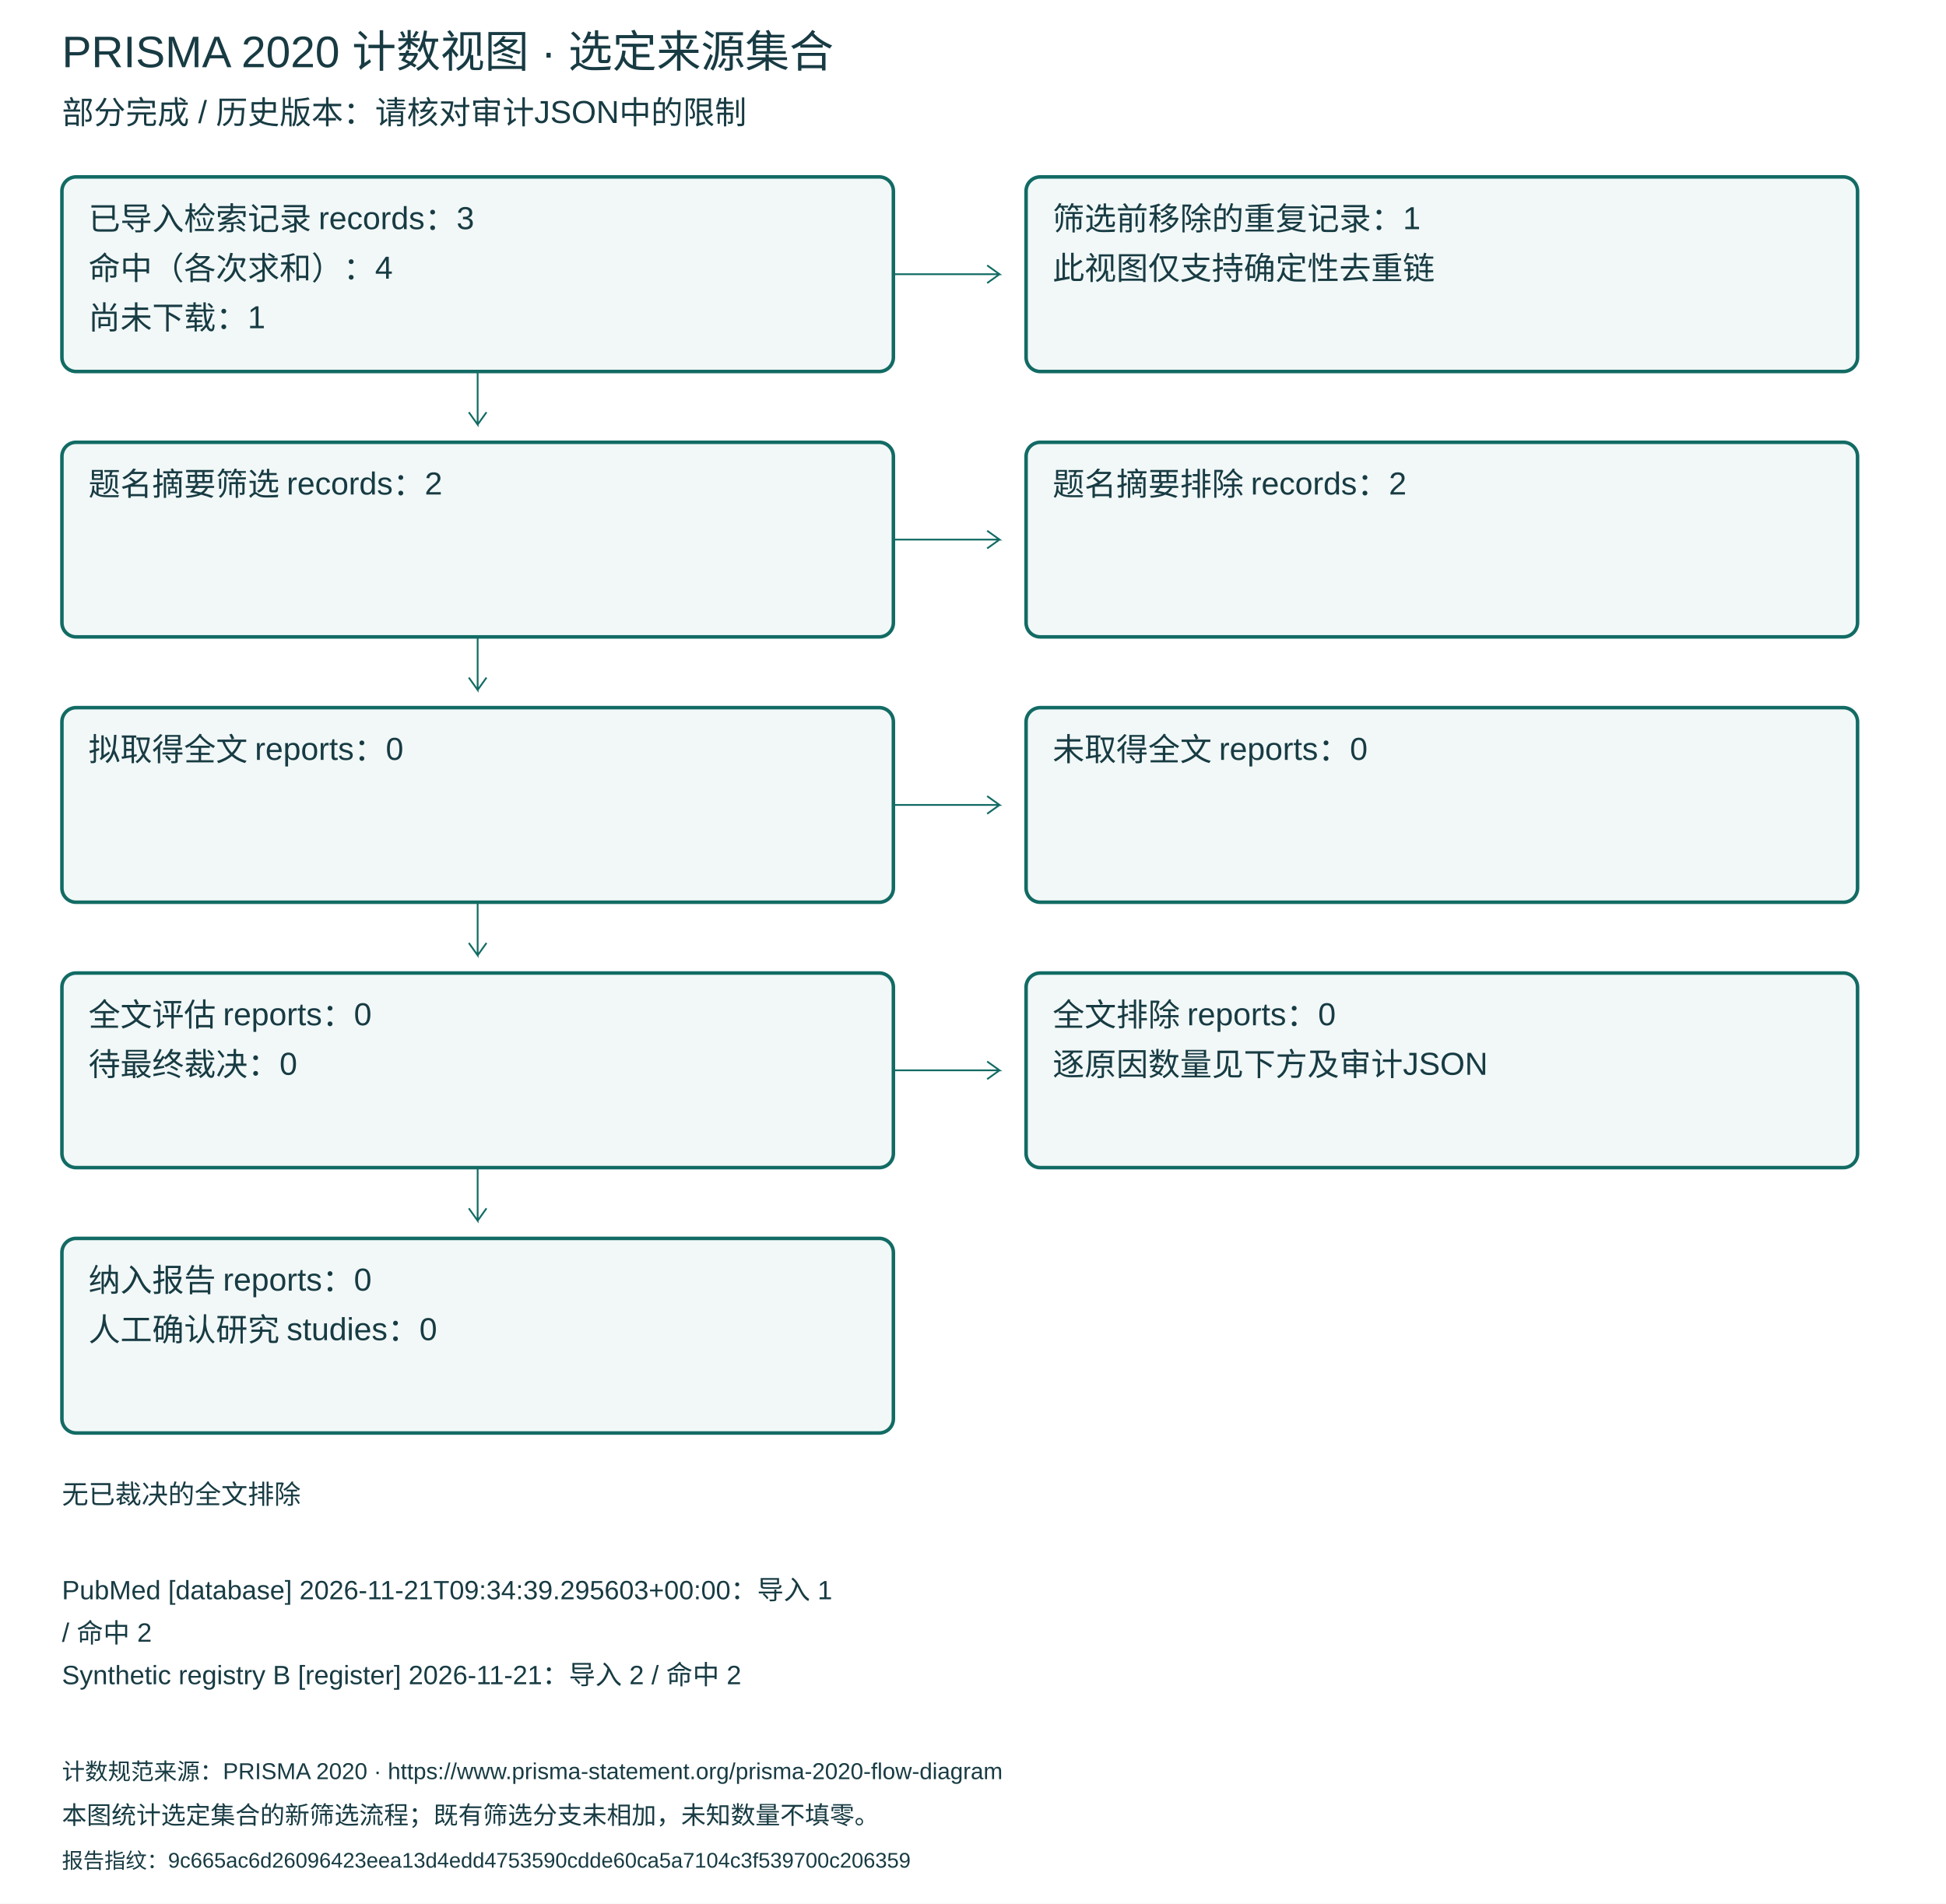
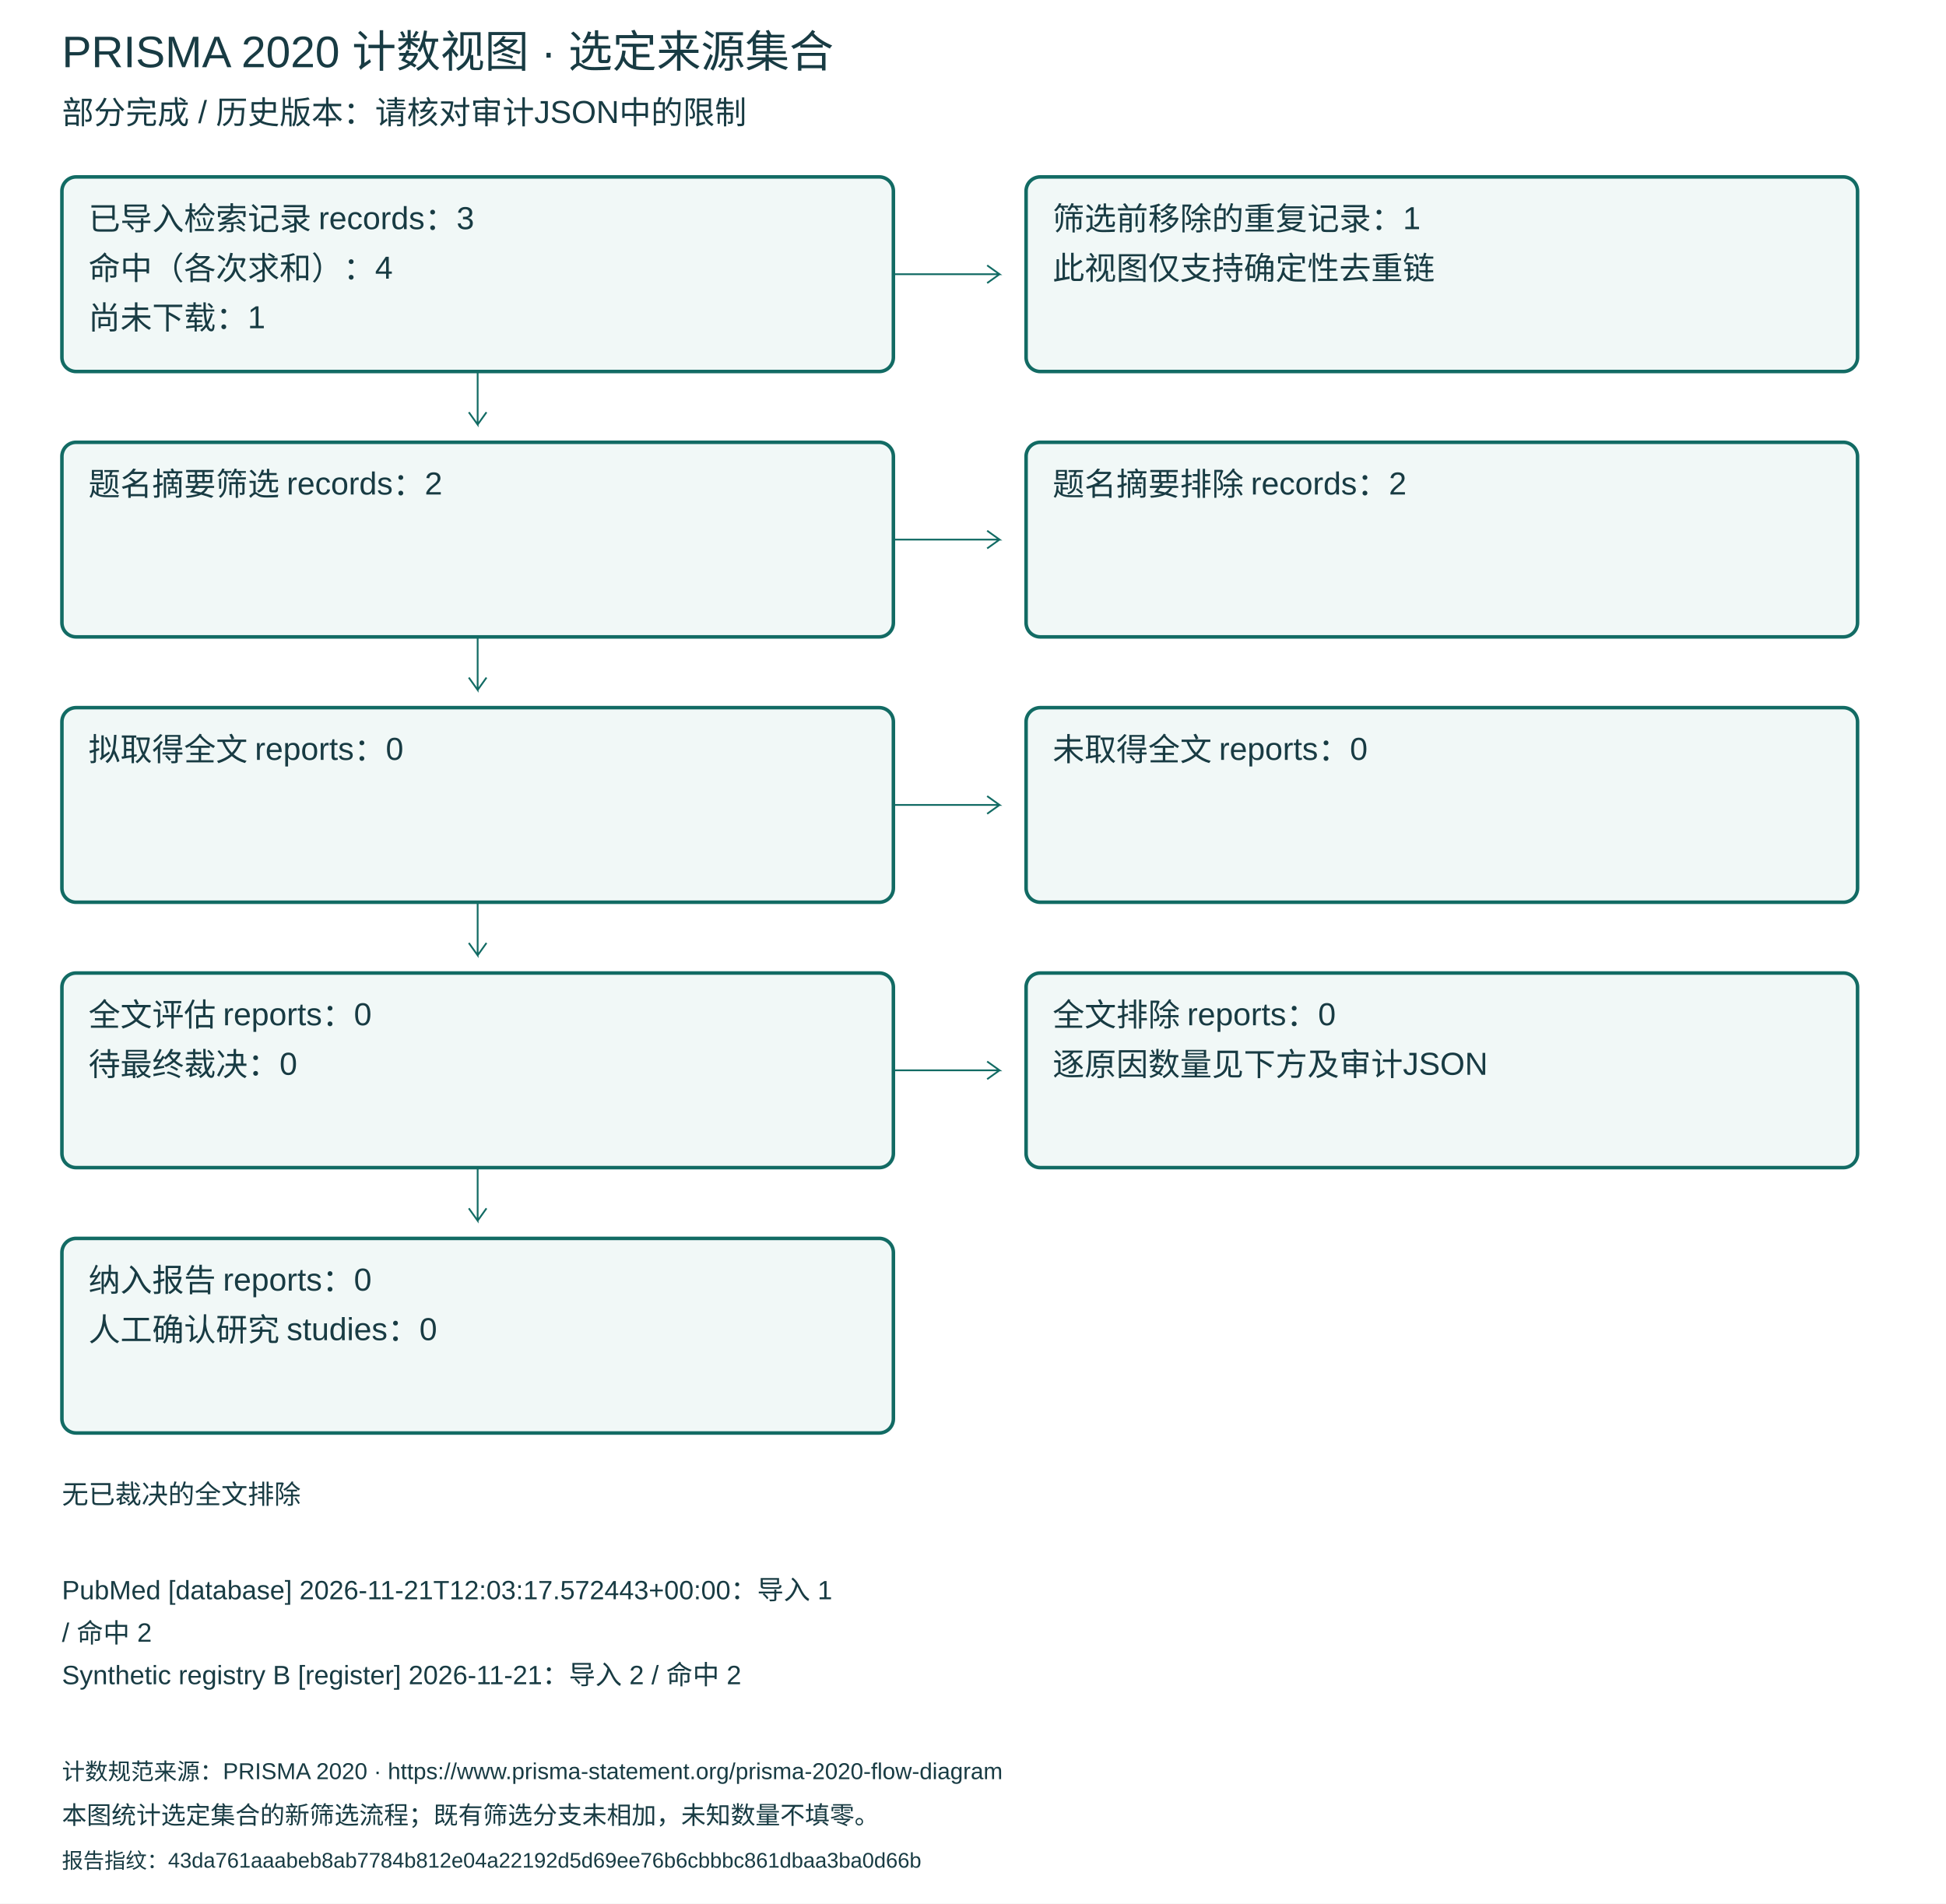
<svg xmlns="http://www.w3.org/2000/svg" width="1100" height="1076" viewBox="0 0 1100 1076">
  <rect width="1100" height="1076" fill="white" />
  <style>text{font-family:Arial,"Noto Sans CJK SC",sans-serif;fill:#183b43;font-size:18px}.box{fill:#f1f8f7;stroke:#126b64;stroke-width:2}</style>
  <text x="35" y="38" style="font-size:25px">PRISMA 2020 计数视图 · 选定来源集合</text>
  <text x="35" y="70" style="font-size:18px">部分完成 / 历史版本：请核对审计JSON中的限制</text>
  <rect class="box" x="35" y="100" width="470" height="110" rx="8" />
  <text x="50" y="130" style="font-size:18px">已导入检索记录 records：3</text>
  <text x="50" y="158" style="font-size:18px">命中（各次求和）：4</text>
  <text x="50" y="186" style="font-size:18px">尚未下载：1</text>
  <rect class="box" x="580" y="100" width="470" height="110" rx="8" />
  <text x="595" y="130" style="font-size:18px">筛选前移除的重复记录：1</text>
  <text x="595" y="158" style="font-size:18px">此视图仅支持确定性去重链</text>
  <rect class="box" x="35" y="250" width="470" height="110" rx="8" />
  <text x="50" y="280" style="font-size:18px">题名摘要筛选 records：2</text>
  <rect class="box" x="580" y="250" width="470" height="110" rx="8" />
  <text x="595" y="280" style="font-size:18px">题名摘要排除 records：2</text>
  <rect class="box" x="35" y="400" width="470" height="110" rx="8" />
  <text x="50" y="430" style="font-size:18px">拟取得全文 reports：0</text>
  <rect class="box" x="580" y="400" width="470" height="110" rx="8" />
  <text x="595" y="430" style="font-size:18px">未取得全文 reports：0</text>
  <rect class="box" x="35" y="550" width="470" height="110" rx="8" />
  <text x="50" y="580" style="font-size:18px">全文评估 reports：0</text>
  <text x="50" y="608" style="font-size:18px">待最终裁决：0</text>
  <rect class="box" x="580" y="550" width="470" height="110" rx="8" />
  <text x="595" y="580" style="font-size:18px">全文排除 reports：0</text>
  <text x="595" y="608" style="font-size:18px">逐原因数量见下方及审计JSON</text>
  <rect class="box" x="35" y="700" width="470" height="110" rx="8" />
  <text x="50" y="730" style="font-size:18px">纳入报告 reports：0</text>
  <text x="50" y="758" style="font-size:18px">人工确认研究 studies：0</text>
  <path d="M270 210 v30 l-5 -7 m5 7 l5 -7" stroke="#126b64" fill="none" />
  <path d="M270 360 v30 l-5 -7 m5 7 l5 -7" stroke="#126b64" fill="none" />
  <path d="M270 510 v30 l-5 -7 m5 7 l5 -7" stroke="#126b64" fill="none" />
  <path d="M270 660 v30 l-5 -7 m5 7 l5 -7" stroke="#126b64" fill="none" />
  <path d="M505 155 h60 l-7 -5 m7 5 l-7 5" stroke="#126b64" fill="none" />
  <path d="M505 305 h60 l-7 -5 m7 5 l-7 5" stroke="#126b64" fill="none" />
  <path d="M505 455 h60 l-7 -5 m7 5 l-7 5" stroke="#126b64" fill="none" />
  <path d="M505 605 h60 l-7 -5 m7 5 l-7 5" stroke="#126b64" fill="none" />
  <text x="35" y="850" style="font-size:15px">无已裁决的全文排除</text>
-   <text x="35" y="904" style="font-size:15px">PubMed [database] 2026-11-21T09:34:39.295603+00:00：导入 1</text>
+   <text x="35" y="904" style="font-size:15px">PubMed [database] 2026-11-21T12:03:17.572443+00:00：导入 1</text>
  <text x="35" y="928" style="font-size:15px"> / 命中 2</text>
  <text x="35" y="952" style="font-size:15px">Synthetic registry B [register] 2026-11-21：导入 2 / 命中 2</text>
  <text x="35" y="1006" style="font-size:13px">计数规范来源：PRISMA 2020 · https://www.prisma-statement.org/prisma-2020-flow-diagram</text>
  <text x="35" y="1031" style="font-size:14px">本图统计选定集合的新筛选流程；既有筛选分支未相加，未知数量不填零。</text>
-   <text x="35" y="1056" style="font-size:12px">报告指纹：9c665ac6d26096423eea13d4edd4753590cdde60ca5a7104c3f539700c206359</text>
+   <text x="35" y="1056" style="font-size:12px">报告指纹：43da761aaabeb8ab7784b812e04a22192d5d69ee76b6cbbbc861dbaa3ba0d66b</text>
</svg>
